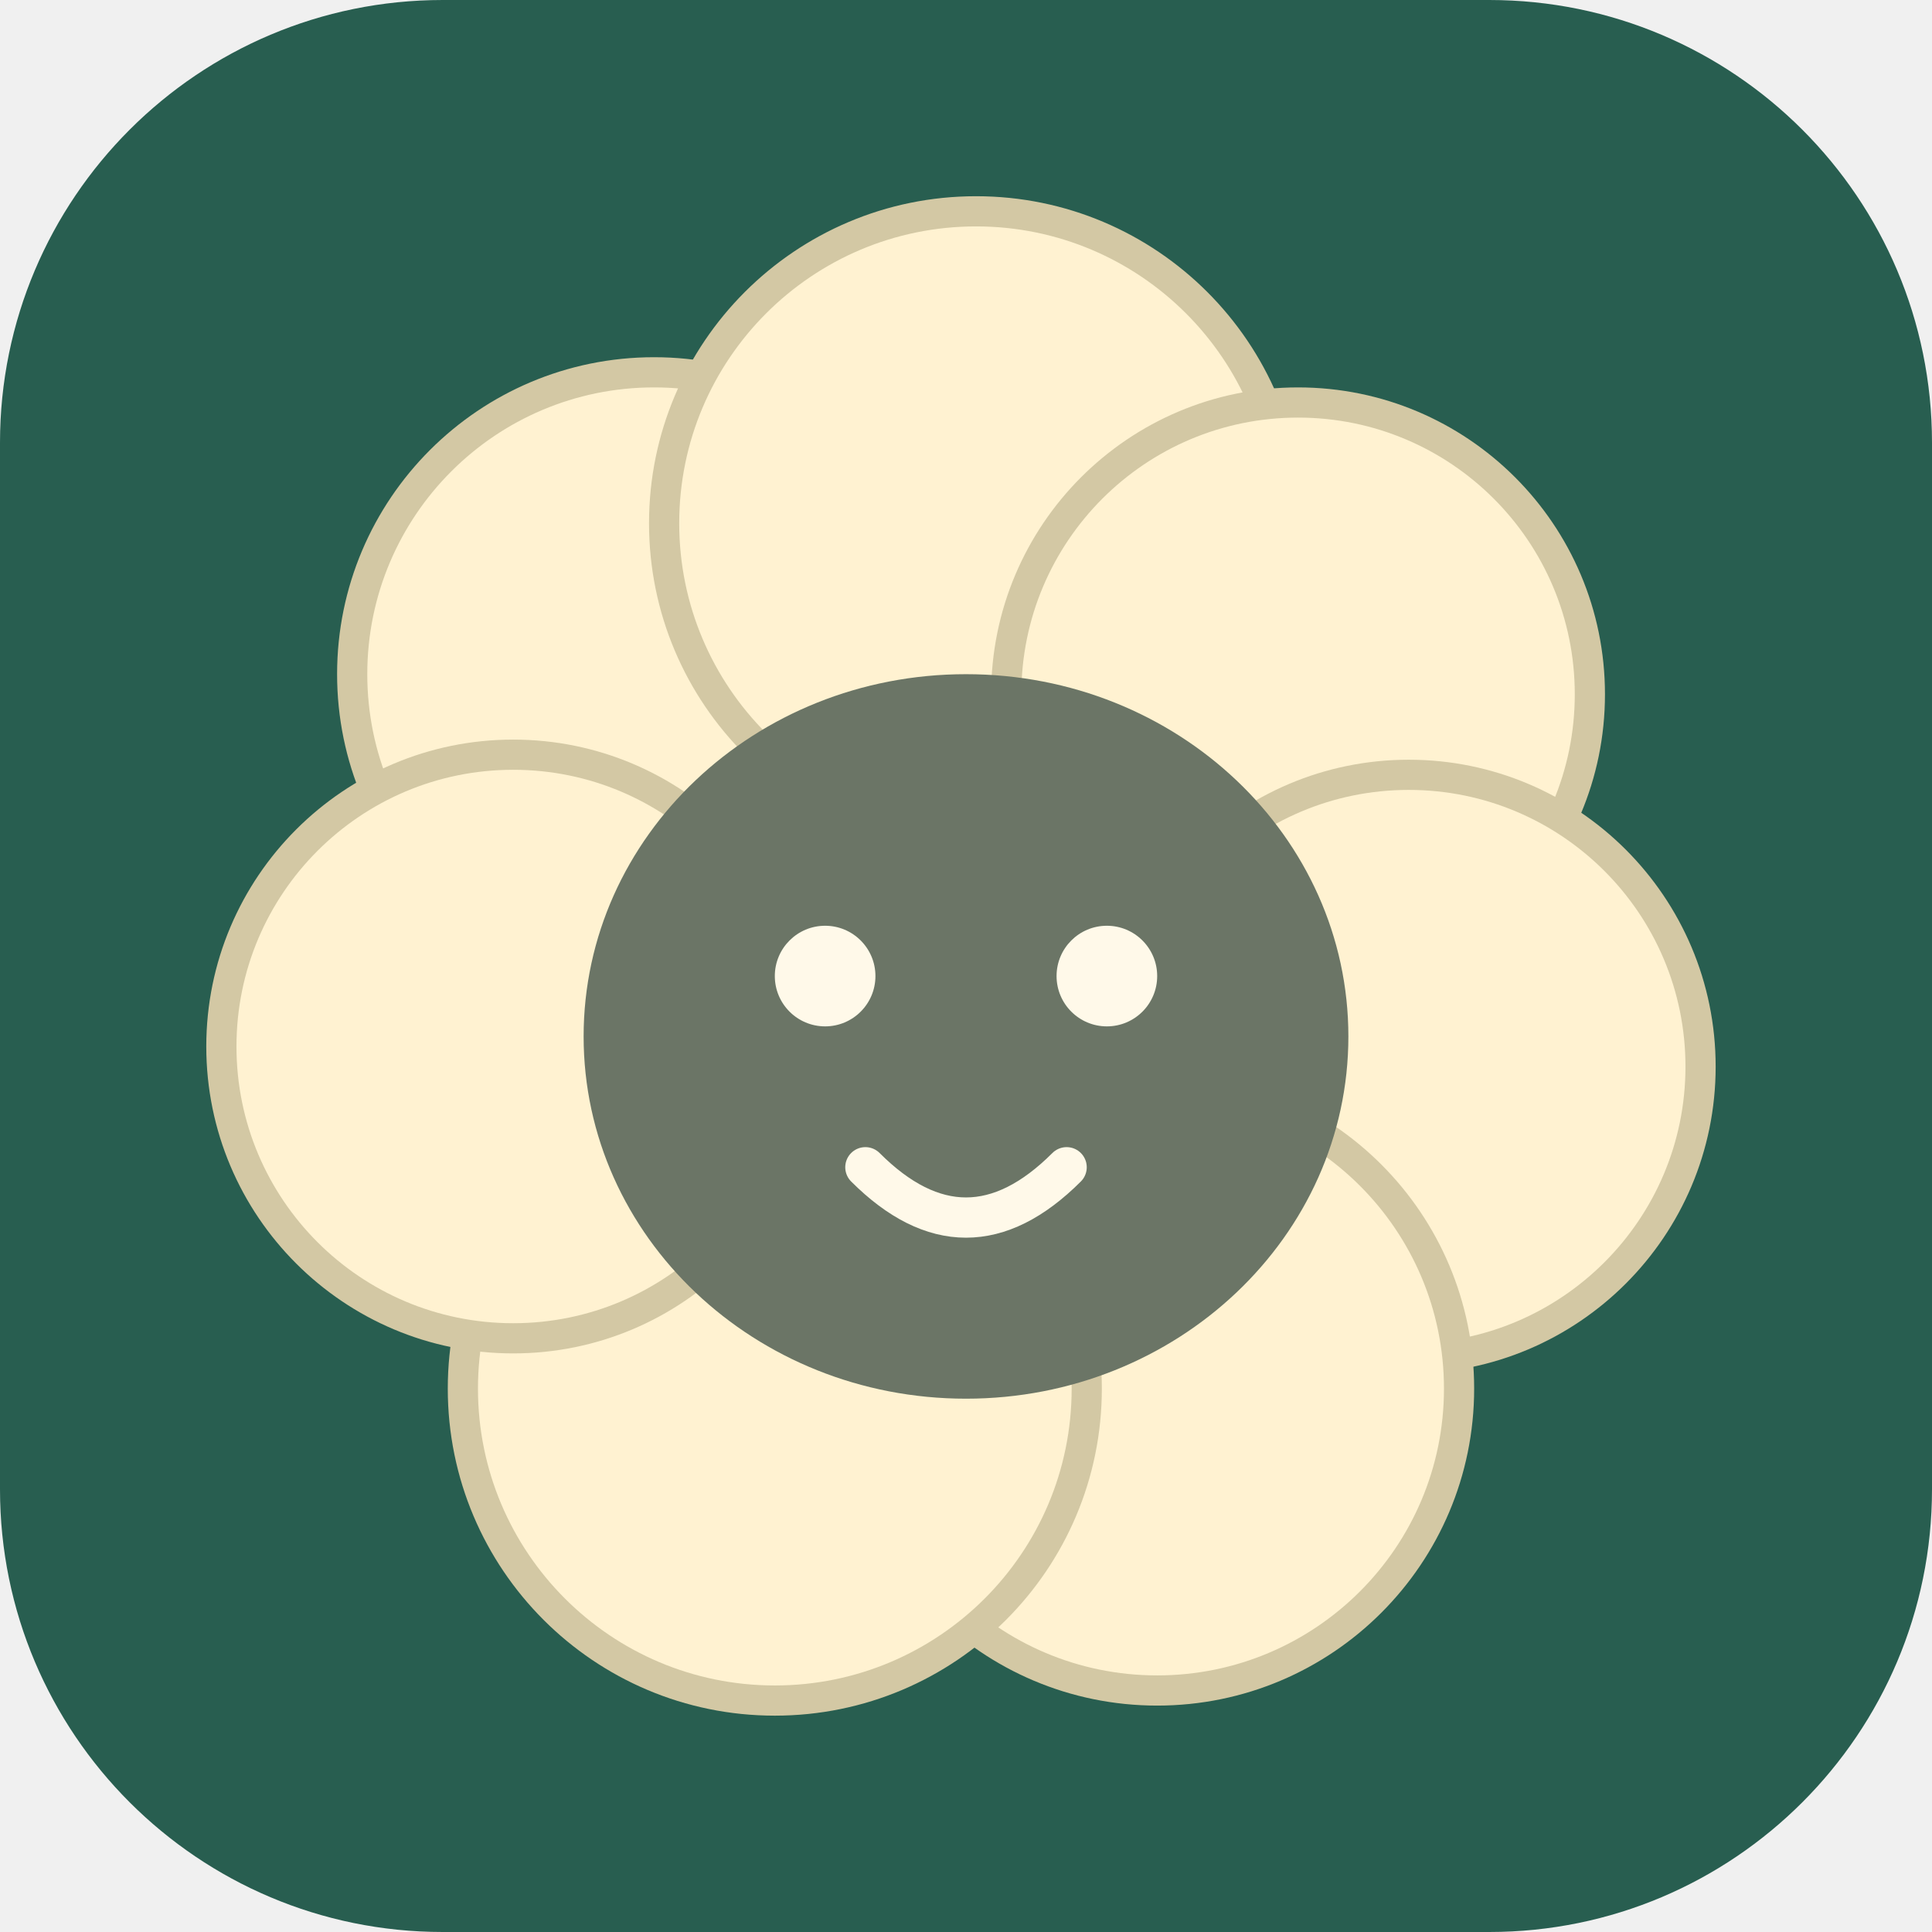
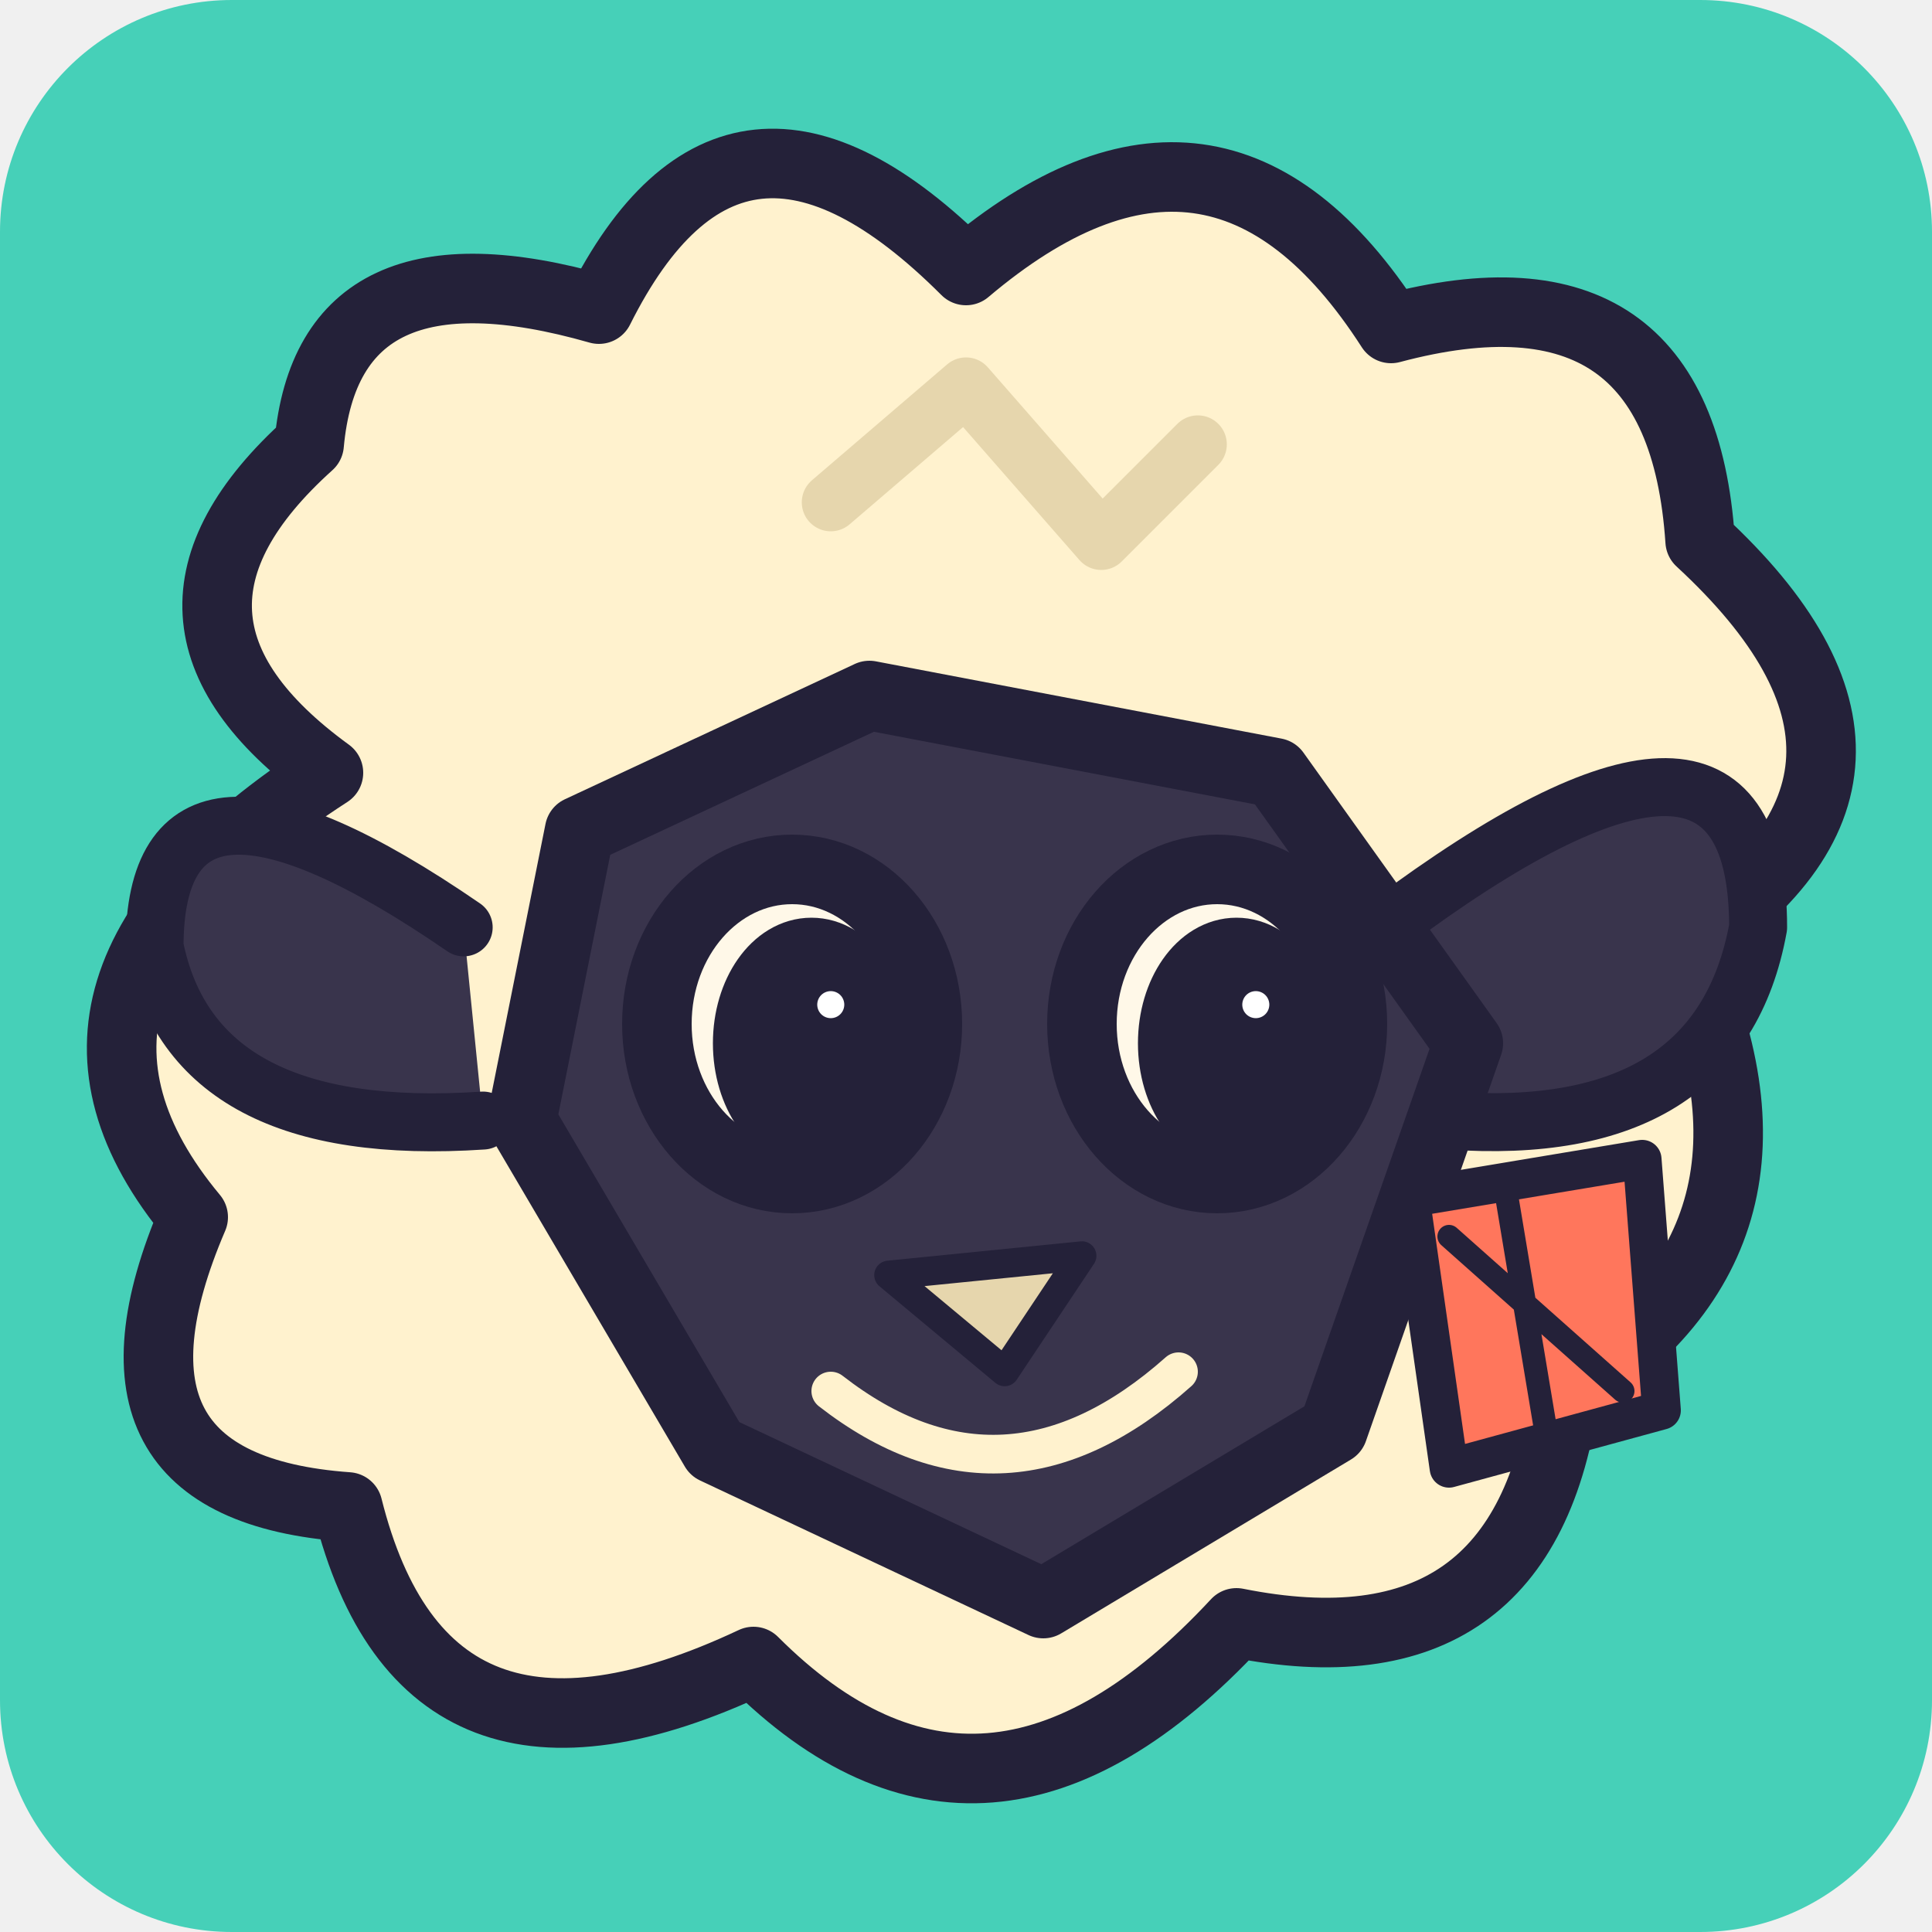
- <svg xmlns="http://www.w3.org/2000/svg" viewBox="0 0 192 192">
-   <rect width="192" height="192" rx="44" fill="#285e50" />
-   <g fill="#fff2d1" stroke="#d3c8a4" stroke-width="3">
-     <circle cx="65" cy="67" r="30" />
-     <circle cx="97" cy="52" r="31" />
-     <circle cx="129" cy="69" r="29" />
-     <circle cx="140" cy="106" r="29" />
-     <circle cx="115" cy="138" r="30" />
-     <circle cx="77" cy="138" r="31" />
-     <circle cx="51" cy="104" r="29" />
+ <svg xmlns="http://www.w3.org/2000/svg" viewBox="0 0 100 100" aria-hidden="true">
+   <rect width="100" height="100" rx="12" fill="#46d0b8" />
+   <g stroke="#242139" stroke-width="3.6" stroke-linecap="round" stroke-linejoin="round">
+     <path d="M17 40Q6 32 16 23Q17 12 31 16Q38 2 50 14Q63 3 72 17Q87 13 88 28Q101 40 87 49Q94 64 81 72Q79 87 64 84Q51 98 39 86Q22 94 18 78Q4 77 10 63Q0 51 17 40Z" fill="#fff2ce" />
+     <path d="M24 48Q8 37 8 49Q10 59 25 58M73 47Q91 34 91 48Q89 59 75 58" fill="#39344c" stroke-width="3" />
+     <path d="M30 43 45 36 66 40 76 54 69 74 54 83 37 75 27 58Z" fill="#39344c" />
+     <ellipse cx="41" cy="53" rx="7" ry="8" fill="#fff8e8" />
+     <ellipse cx="42" cy="54" rx="3.3" ry="4.7" fill="#242139" />
+     <circle cx="43" cy="52" r="1.1" fill="#fff" />
+     <ellipse cx="63" cy="53" rx="7" ry="8" fill="#fff8e8" />
+     <ellipse cx="64" cy="54" rx="3.3" ry="4.7" fill="#242139" />
+     <circle cx="65" cy="52" r="1.1" fill="#fff" />
+     <path d="m46 66 10-1-4 6Z" fill="#e6d6ad" stroke-width="1.5" />
+     <path d="m43 72q9 7 18-1" fill="none" stroke="#fff2ce" stroke-width="2" />
+     <path d="M73 62 85 60 86 73 75 76Z" fill="#ff765c" stroke-width="2" />
+     <path d="m75 64 9 8m-6-10 2 12" stroke-width="1.2" />
+     <path d="M43 26 50 20 57 28 62 23" fill="none" stroke="#e6d6ad" stroke-width="3" />
  </g>
-   <ellipse cx="96" cy="103" rx="38" ry="36" fill="#6b7566" />
-   <circle cx="82" cy="97" r="5" fill="#fff9e9" />
-   <circle cx="110" cy="97" r="5" fill="#fff9e9" />
-   <path d="M86 116q10 10 20 0" fill="none" stroke="#fff9e9" stroke-width="4" stroke-linecap="round" />
</svg>
